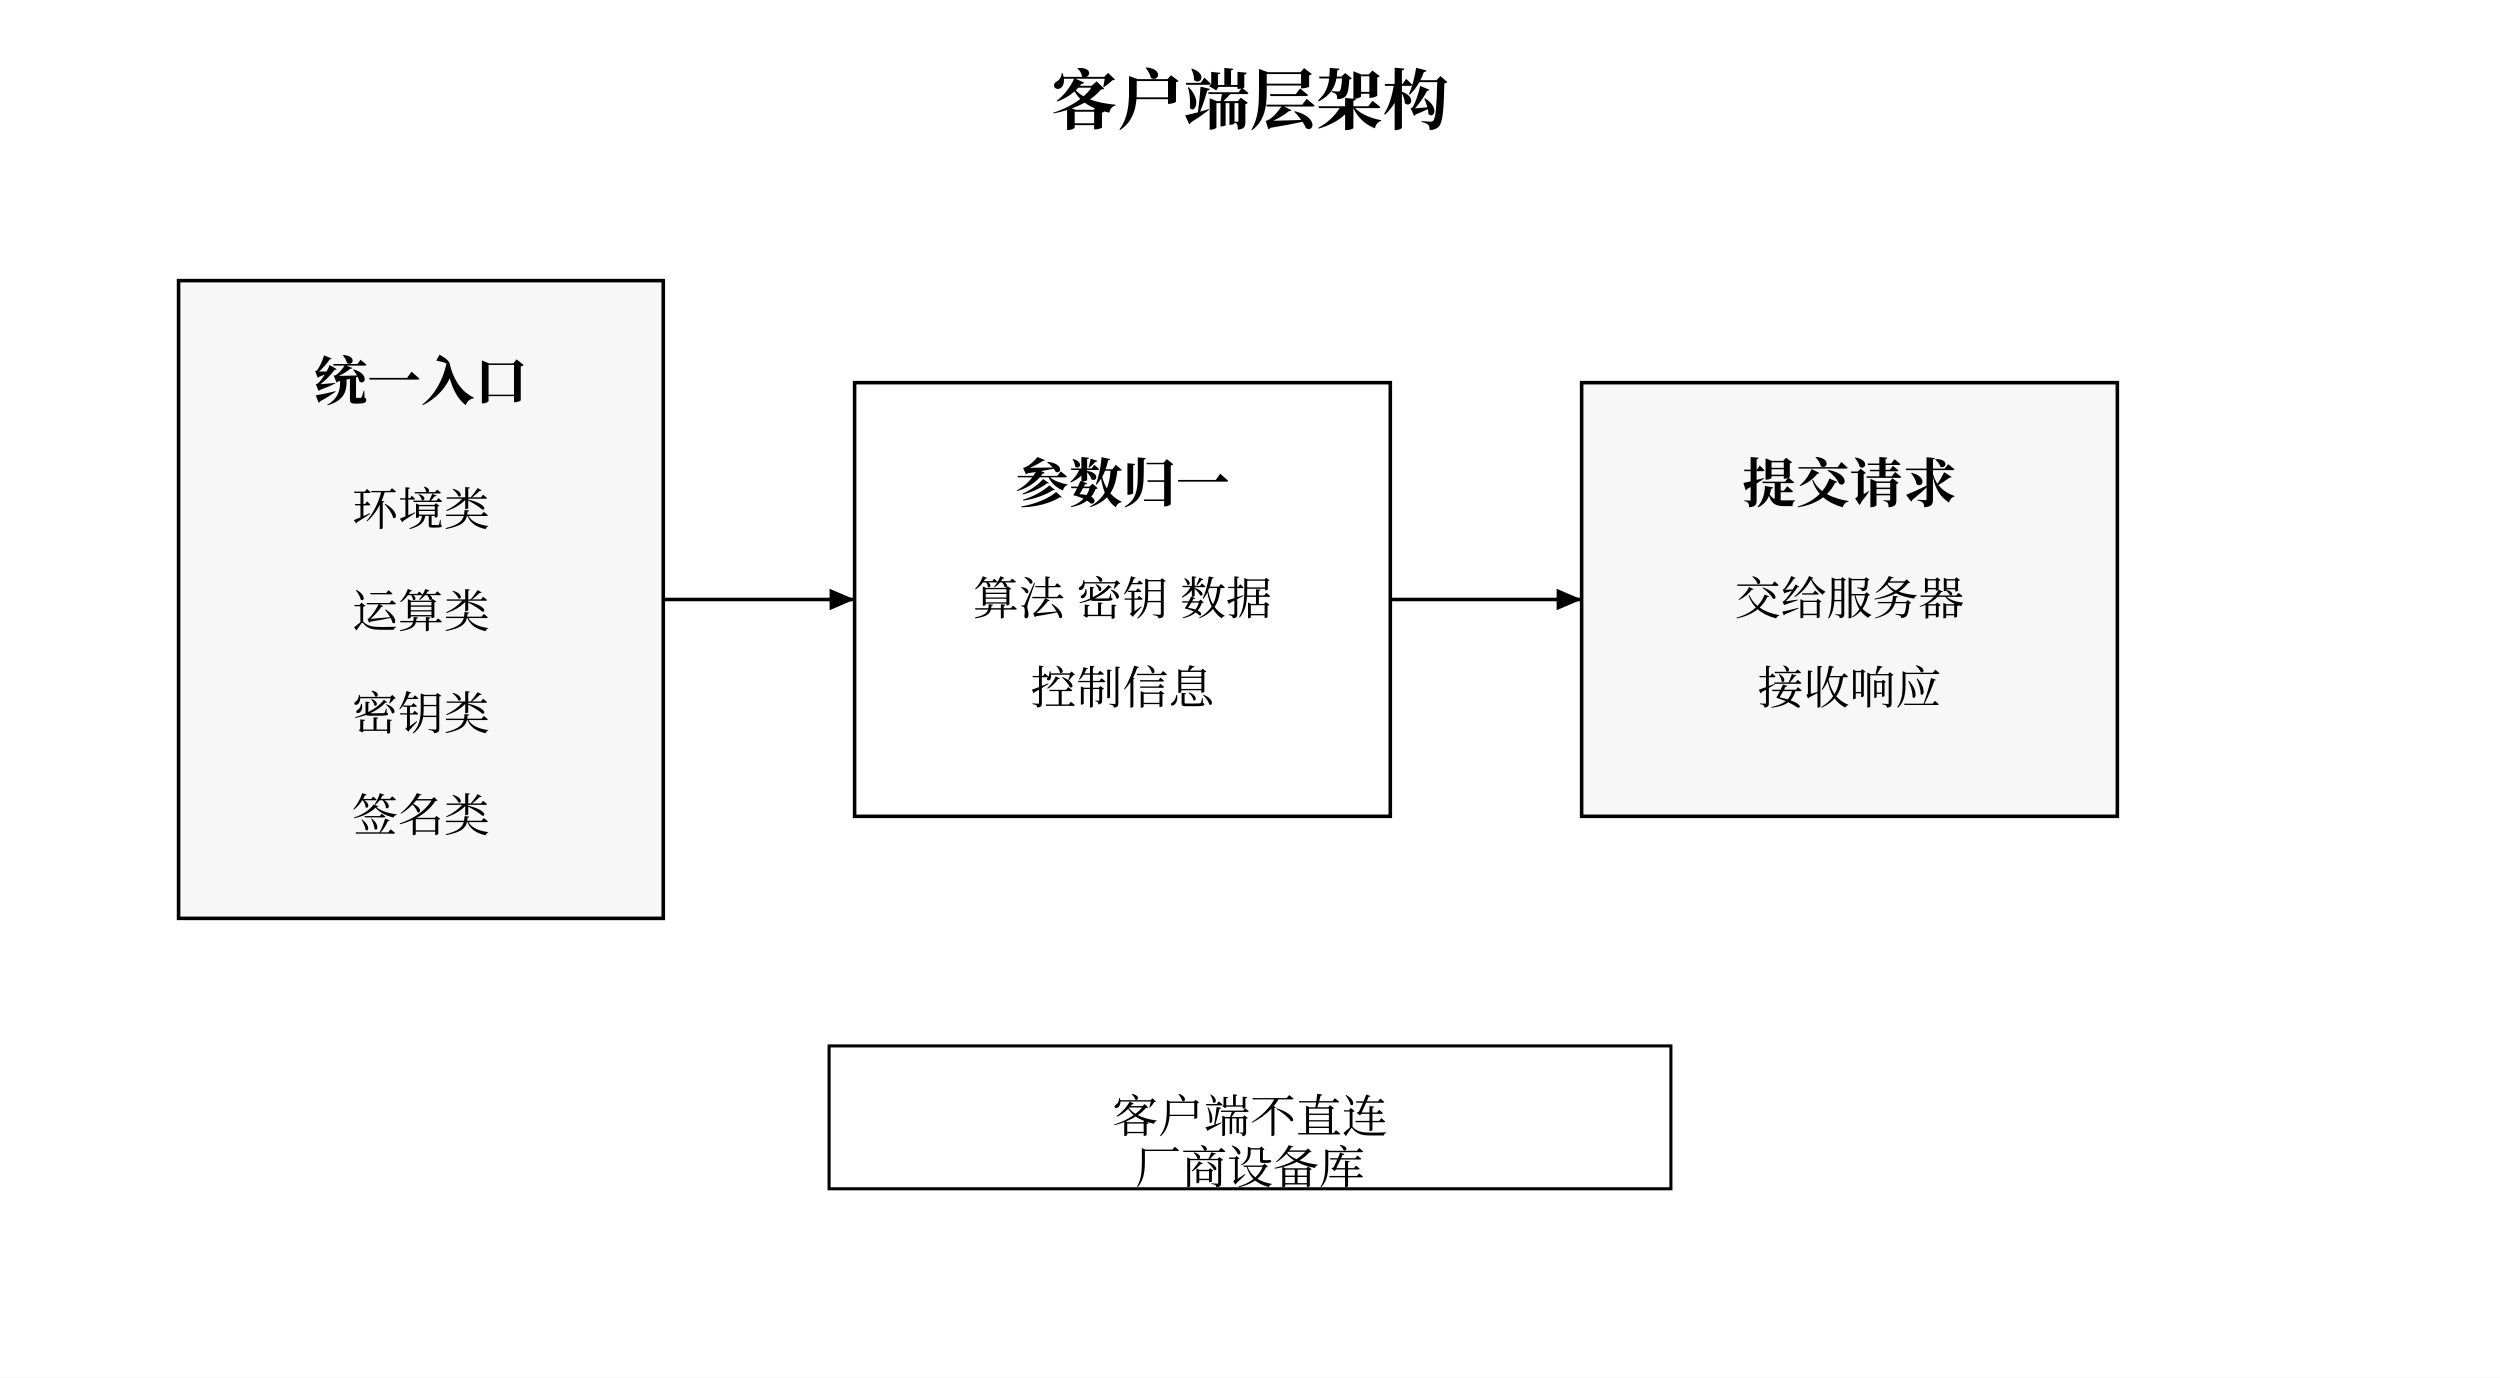
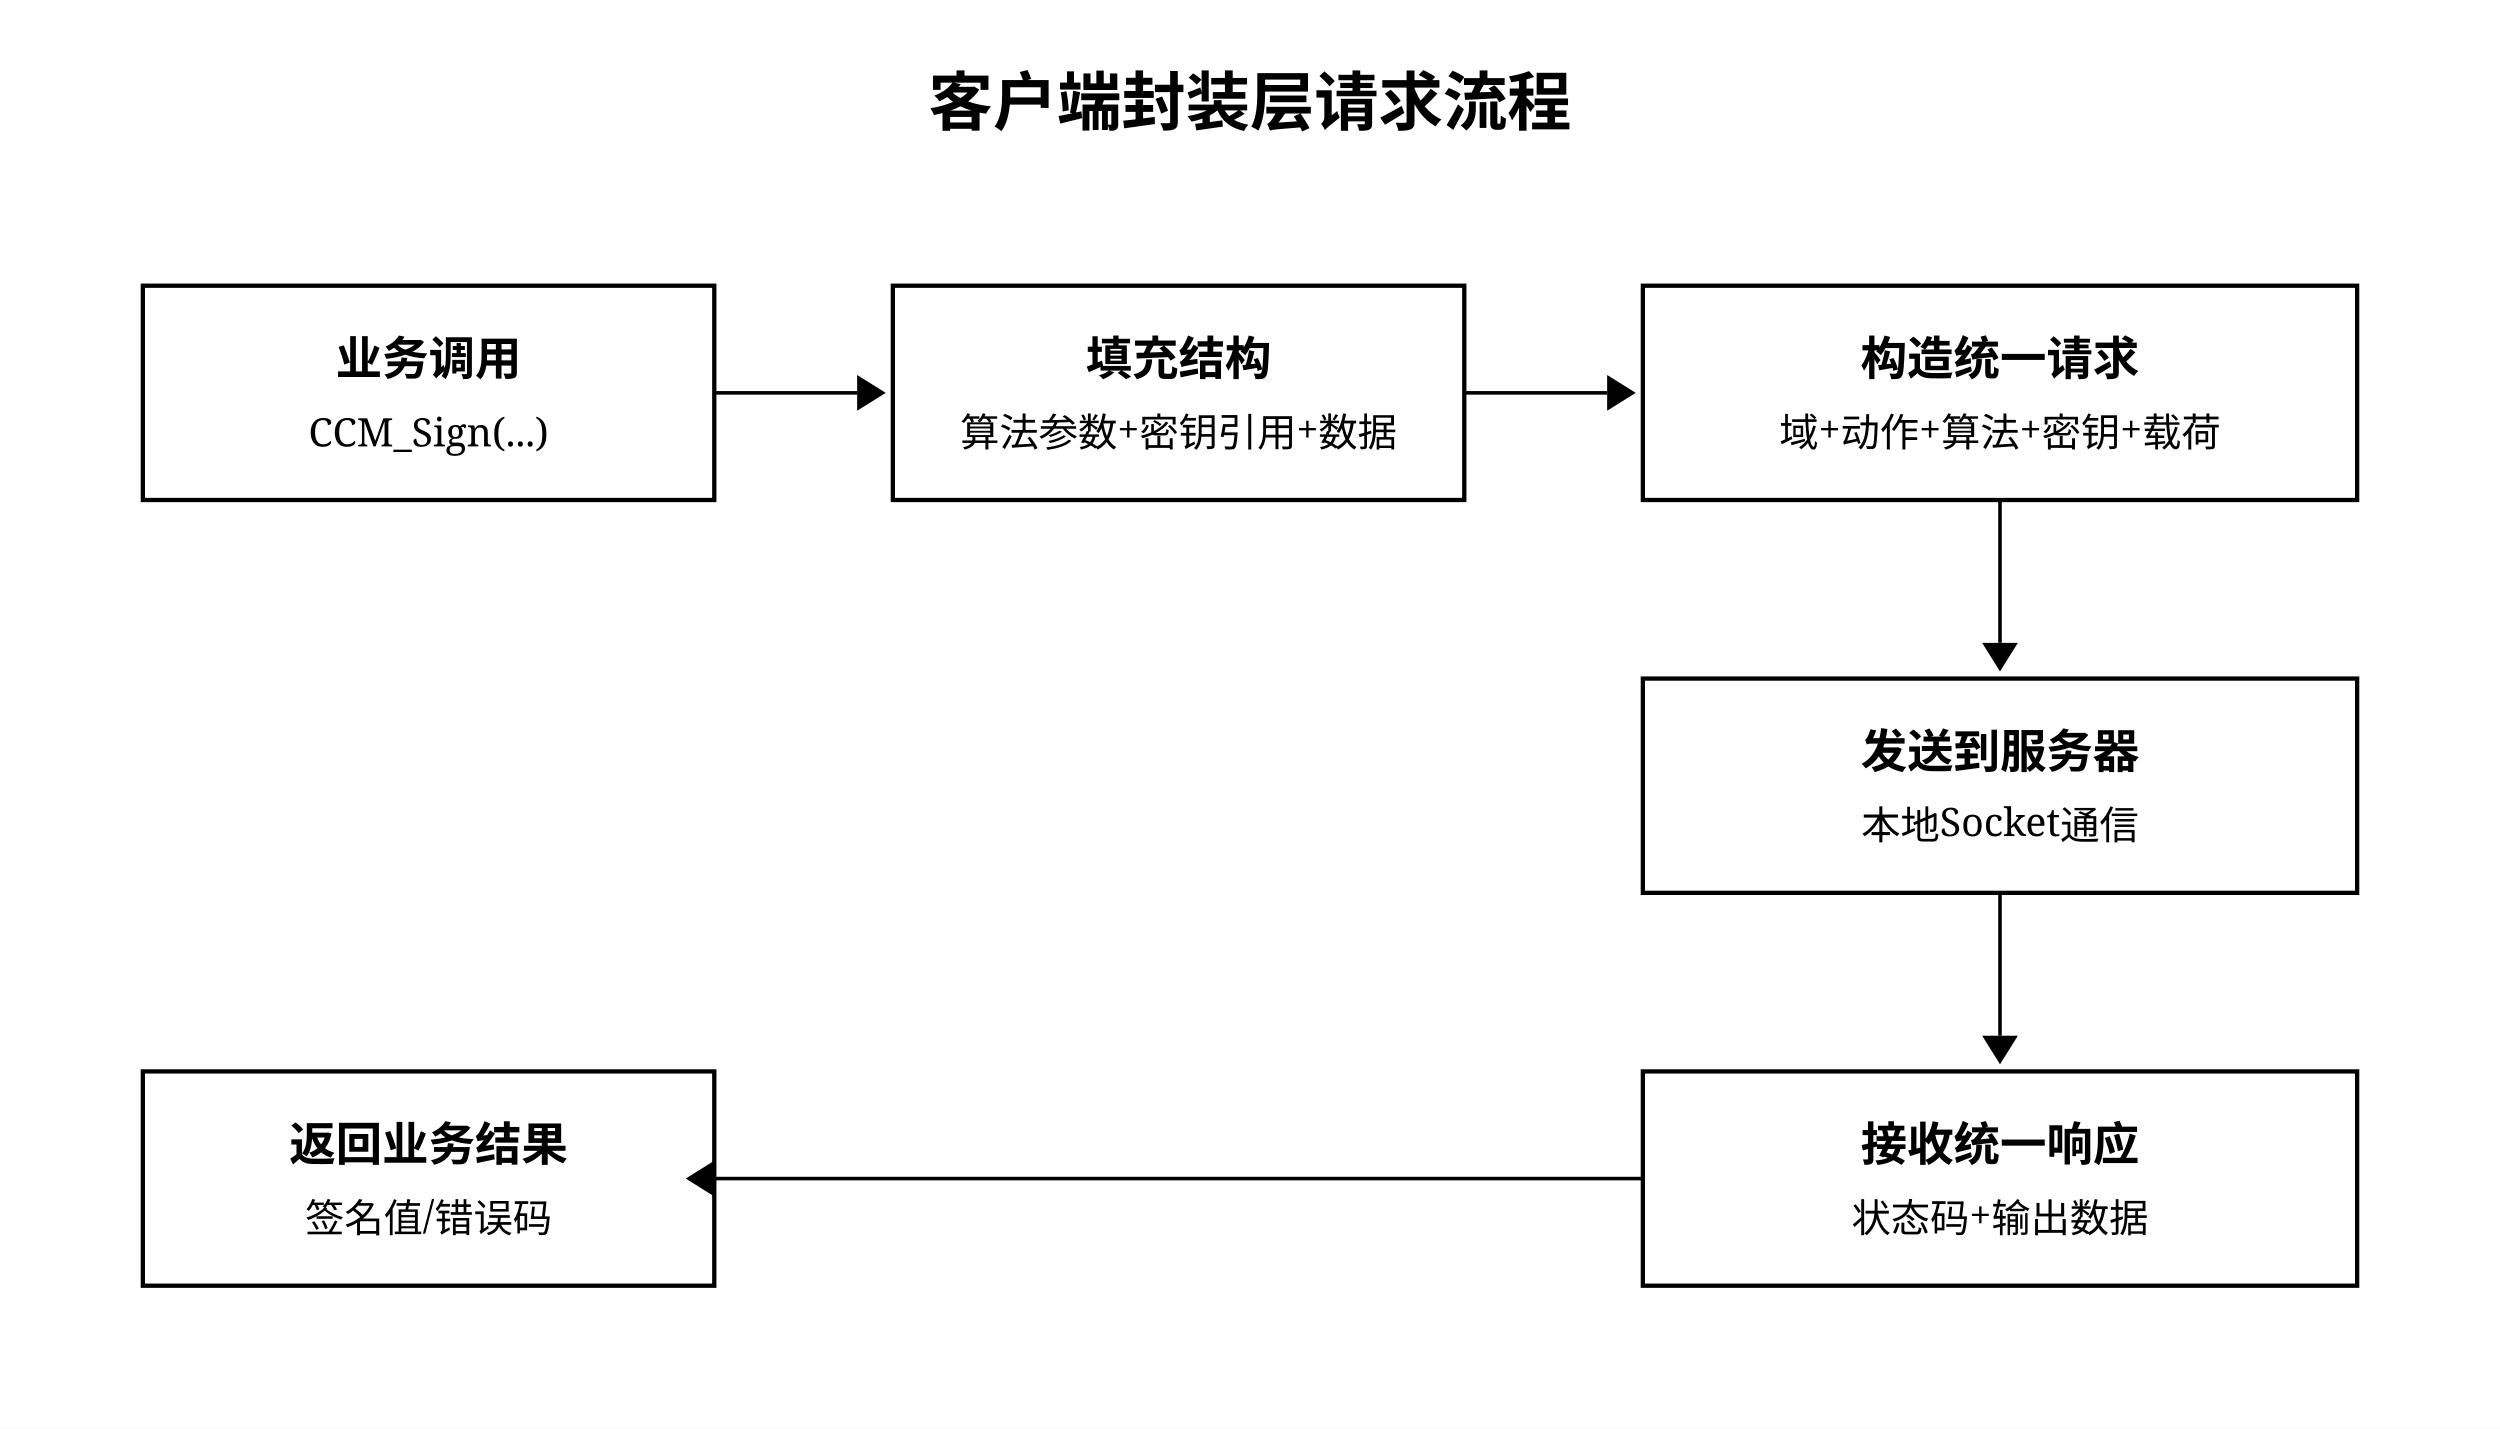
- <svg xmlns="http://www.w3.org/2000/svg" width="980" height="540" viewBox="0 0 980 540">
-   <defs>
-     <marker id="arrow" markerWidth="8" markerHeight="8" refX="7" refY="3" orient="auto" markerUnits="strokeWidth">
-       <path d="M0,0 L0,6 L7,3 z" fill="#000" />
-     </marker>
-   </defs>
-   <rect x="0" y="0" width="980" height="540" fill="#fff" />
-   <text x="490" y="40" font-family="SimSun, Songti SC, Noto Serif CJK SC, Microsoft YaHei, Arial, sans-serif" font-size="26" font-weight="bold" text-anchor="middle" dominant-baseline="middle">客户端层架构</text>
-   <rect x="70" y="110" width="190" height="250" fill="#f7f7f7" stroke="#000" stroke-width="1.4" />
-   <text x="165" y="150" font-family="SimSun, Songti SC, Noto Serif CJK SC, Microsoft YaHei, Arial, sans-serif" font-size="21" font-weight="bold" text-anchor="middle" dominant-baseline="middle">统一入口</text>
-   <text x="165" y="200" font-family="SimSun, Songti SC, Noto Serif CJK SC, Microsoft YaHei, Arial, sans-serif" font-size="18" text-anchor="middle" dominant-baseline="middle">环境类</text>
-   <text x="165" y="240" font-family="SimSun, Songti SC, Noto Serif CJK SC, Microsoft YaHei, Arial, sans-serif" font-size="18" text-anchor="middle" dominant-baseline="middle">运算类</text>
-   <text x="165" y="280" font-family="SimSun, Songti SC, Noto Serif CJK SC, Microsoft YaHei, Arial, sans-serif" font-size="18" text-anchor="middle" dominant-baseline="middle">密钥类</text>
-   <text x="165" y="320" font-family="SimSun, Songti SC, Noto Serif CJK SC, Microsoft YaHei, Arial, sans-serif" font-size="18" text-anchor="middle" dominant-baseline="middle">签名类</text>
-   <line x1="260" y1="235" x2="335" y2="235" stroke="#000" stroke-width="1.4" marker-end="url(#arrow)" />
-   <rect x="335" y="150" width="210" height="170" fill="#fff" stroke="#000" stroke-width="1.4" />
-   <text x="440" y="190" font-family="SimSun, Songti SC, Noto Serif CJK SC, Microsoft YaHei, Arial, sans-serif" font-size="21" font-weight="bold" text-anchor="middle" dominant-baseline="middle">参数归一</text>
-   <text x="440" y="235" font-family="SimSun, Songti SC, Noto Serif CJK SC, Microsoft YaHei, Arial, sans-serif" font-size="18" text-anchor="middle" dominant-baseline="middle">算法 密钥 数据</text>
-   <text x="440" y="270" font-family="SimSun, Songti SC, Noto Serif CJK SC, Microsoft YaHei, Arial, sans-serif" font-size="18" text-anchor="middle" dominant-baseline="middle">控制信息</text>
-   <line x1="545" y1="235" x2="620" y2="235" stroke="#000" stroke-width="1.4" marker-end="url(#arrow)" />
-   <rect x="620" y="150" width="210" height="170" fill="#f7f7f7" stroke="#000" stroke-width="1.4" />
-   <text x="725" y="190" font-family="SimSun, Songti SC, Noto Serif CJK SC, Microsoft YaHei, Arial, sans-serif" font-size="21" font-weight="bold" text-anchor="middle" dominant-baseline="middle">提交请求</text>
-   <text x="725" y="235" font-family="SimSun, Songti SC, Noto Serif CJK SC, Microsoft YaHei, Arial, sans-serif" font-size="18" text-anchor="middle" dominant-baseline="middle">交给服务器</text>
-   <text x="725" y="270" font-family="SimSun, Songti SC, Noto Serif CJK SC, Microsoft YaHei, Arial, sans-serif" font-size="18" text-anchor="middle" dominant-baseline="middle">接收响应</text>
-   <rect x="325" y="410" width="330" height="56" fill="#fff" stroke="#000" stroke-width="1.2" />
-   <text x="490" y="438" font-family="SimSun, Songti SC, Noto Serif CJK SC, Microsoft YaHei, Arial, sans-serif" font-size="18" text-anchor="middle" dominant-baseline="middle">客户端不直连</text>
-   <text x="490" y="458" font-family="SimSun, Songti SC, Noto Serif CJK SC, Microsoft YaHei, Arial, sans-serif" font-size="18" text-anchor="middle" dominant-baseline="middle">厂商设备库</text>
+ <svg xmlns="http://www.w3.org/2000/svg" width="700" height="400" viewBox="0 0 700 400">
+   <rect x="0" y="0" width="700" height="400" fill="#ffffff" />
+   <text x="350" y="35" font-family="SimSun, serif" font-size="18" font-weight="bold" text-anchor="middle">客户端封装层请求流程</text>
+   <rect x="40" y="80" width="160" height="60" fill="none" stroke="#000" stroke-width="1.2" />
+   <text x="120" y="105" font-family="SimSun, serif" font-size="13" font-weight="bold" text-anchor="middle">业务调用</text>
+   <text x="120" y="125" font-family="SimSun, serif" font-size="11" text-anchor="middle">CCM_Sign(...)</text>
+   <line x1="200" y1="110" x2="240" y2="110" stroke="#000" stroke-width="1" />
+   <polygon points="240,105 240,115 248,110" fill="#000" />
+   <rect x="250" y="80" width="160" height="60" fill="none" stroke="#000" stroke-width="1.2" />
+   <text x="330" y="105" font-family="SimSun, serif" font-size="13" font-weight="bold" text-anchor="middle">填充结构</text>
+   <text x="330" y="125" font-family="SimSun, serif" font-size="11" text-anchor="middle">算法参数+密钥引用+数据</text>
+   <line x1="410" y1="110" x2="450" y2="110" stroke="#000" stroke-width="1" />
+   <polygon points="450,105 450,115 458,110" fill="#000" />
+   <rect x="460" y="80" width="200" height="60" fill="none" stroke="#000" stroke-width="1.2" />
+   <text x="560" y="105" font-family="SimSun, serif" font-size="13" font-weight="bold" text-anchor="middle">构造统一请求</text>
+   <text x="560" y="125" font-family="SimSun, serif" font-size="11" text-anchor="middle">域+动作+算法+密钥+载荷</text>
+   <line x1="560" y1="140" x2="560" y2="180" stroke="#000" stroke-width="1" />
+   <polygon points="555,180 565,180 560,188" fill="#000" />
+   <rect x="460" y="190" width="200" height="60" fill="none" stroke="#000" stroke-width="1.2" />
+   <text x="560" y="215" font-family="SimSun, serif" font-size="13" font-weight="bold" text-anchor="middle">发送到服务器</text>
+   <text x="560" y="235" font-family="SimSun, serif" font-size="11" text-anchor="middle">本地Socket通信</text>
+   <line x1="560" y1="250" x2="560" y2="290" stroke="#000" stroke-width="1" />
+   <polygon points="555,290 565,290 560,298" fill="#000" />
+   <rect x="460" y="300" width="200" height="60" fill="none" stroke="#000" stroke-width="1.2" />
+   <text x="560" y="325" font-family="SimSun, serif" font-size="13" font-weight="bold" text-anchor="middle">接收统一响应</text>
+   <text x="560" y="345" font-family="SimSun, serif" font-size="11" text-anchor="middle">状态码+输出数据</text>
+   <line x1="460" y1="330" x2="200" y2="330" stroke="#000" stroke-width="1" />
+   <polygon points="200,325 200,335 192,330" fill="#000" />
+   <rect x="40" y="300" width="160" height="60" fill="none" stroke="#000" stroke-width="1.2" />
+   <text x="120" y="325" font-family="SimSun, serif" font-size="13" font-weight="bold" text-anchor="middle">返回业务结果</text>
+   <text x="120" y="345" font-family="SimSun, serif" font-size="11" text-anchor="middle">签名值/错误码</text>
</svg>
